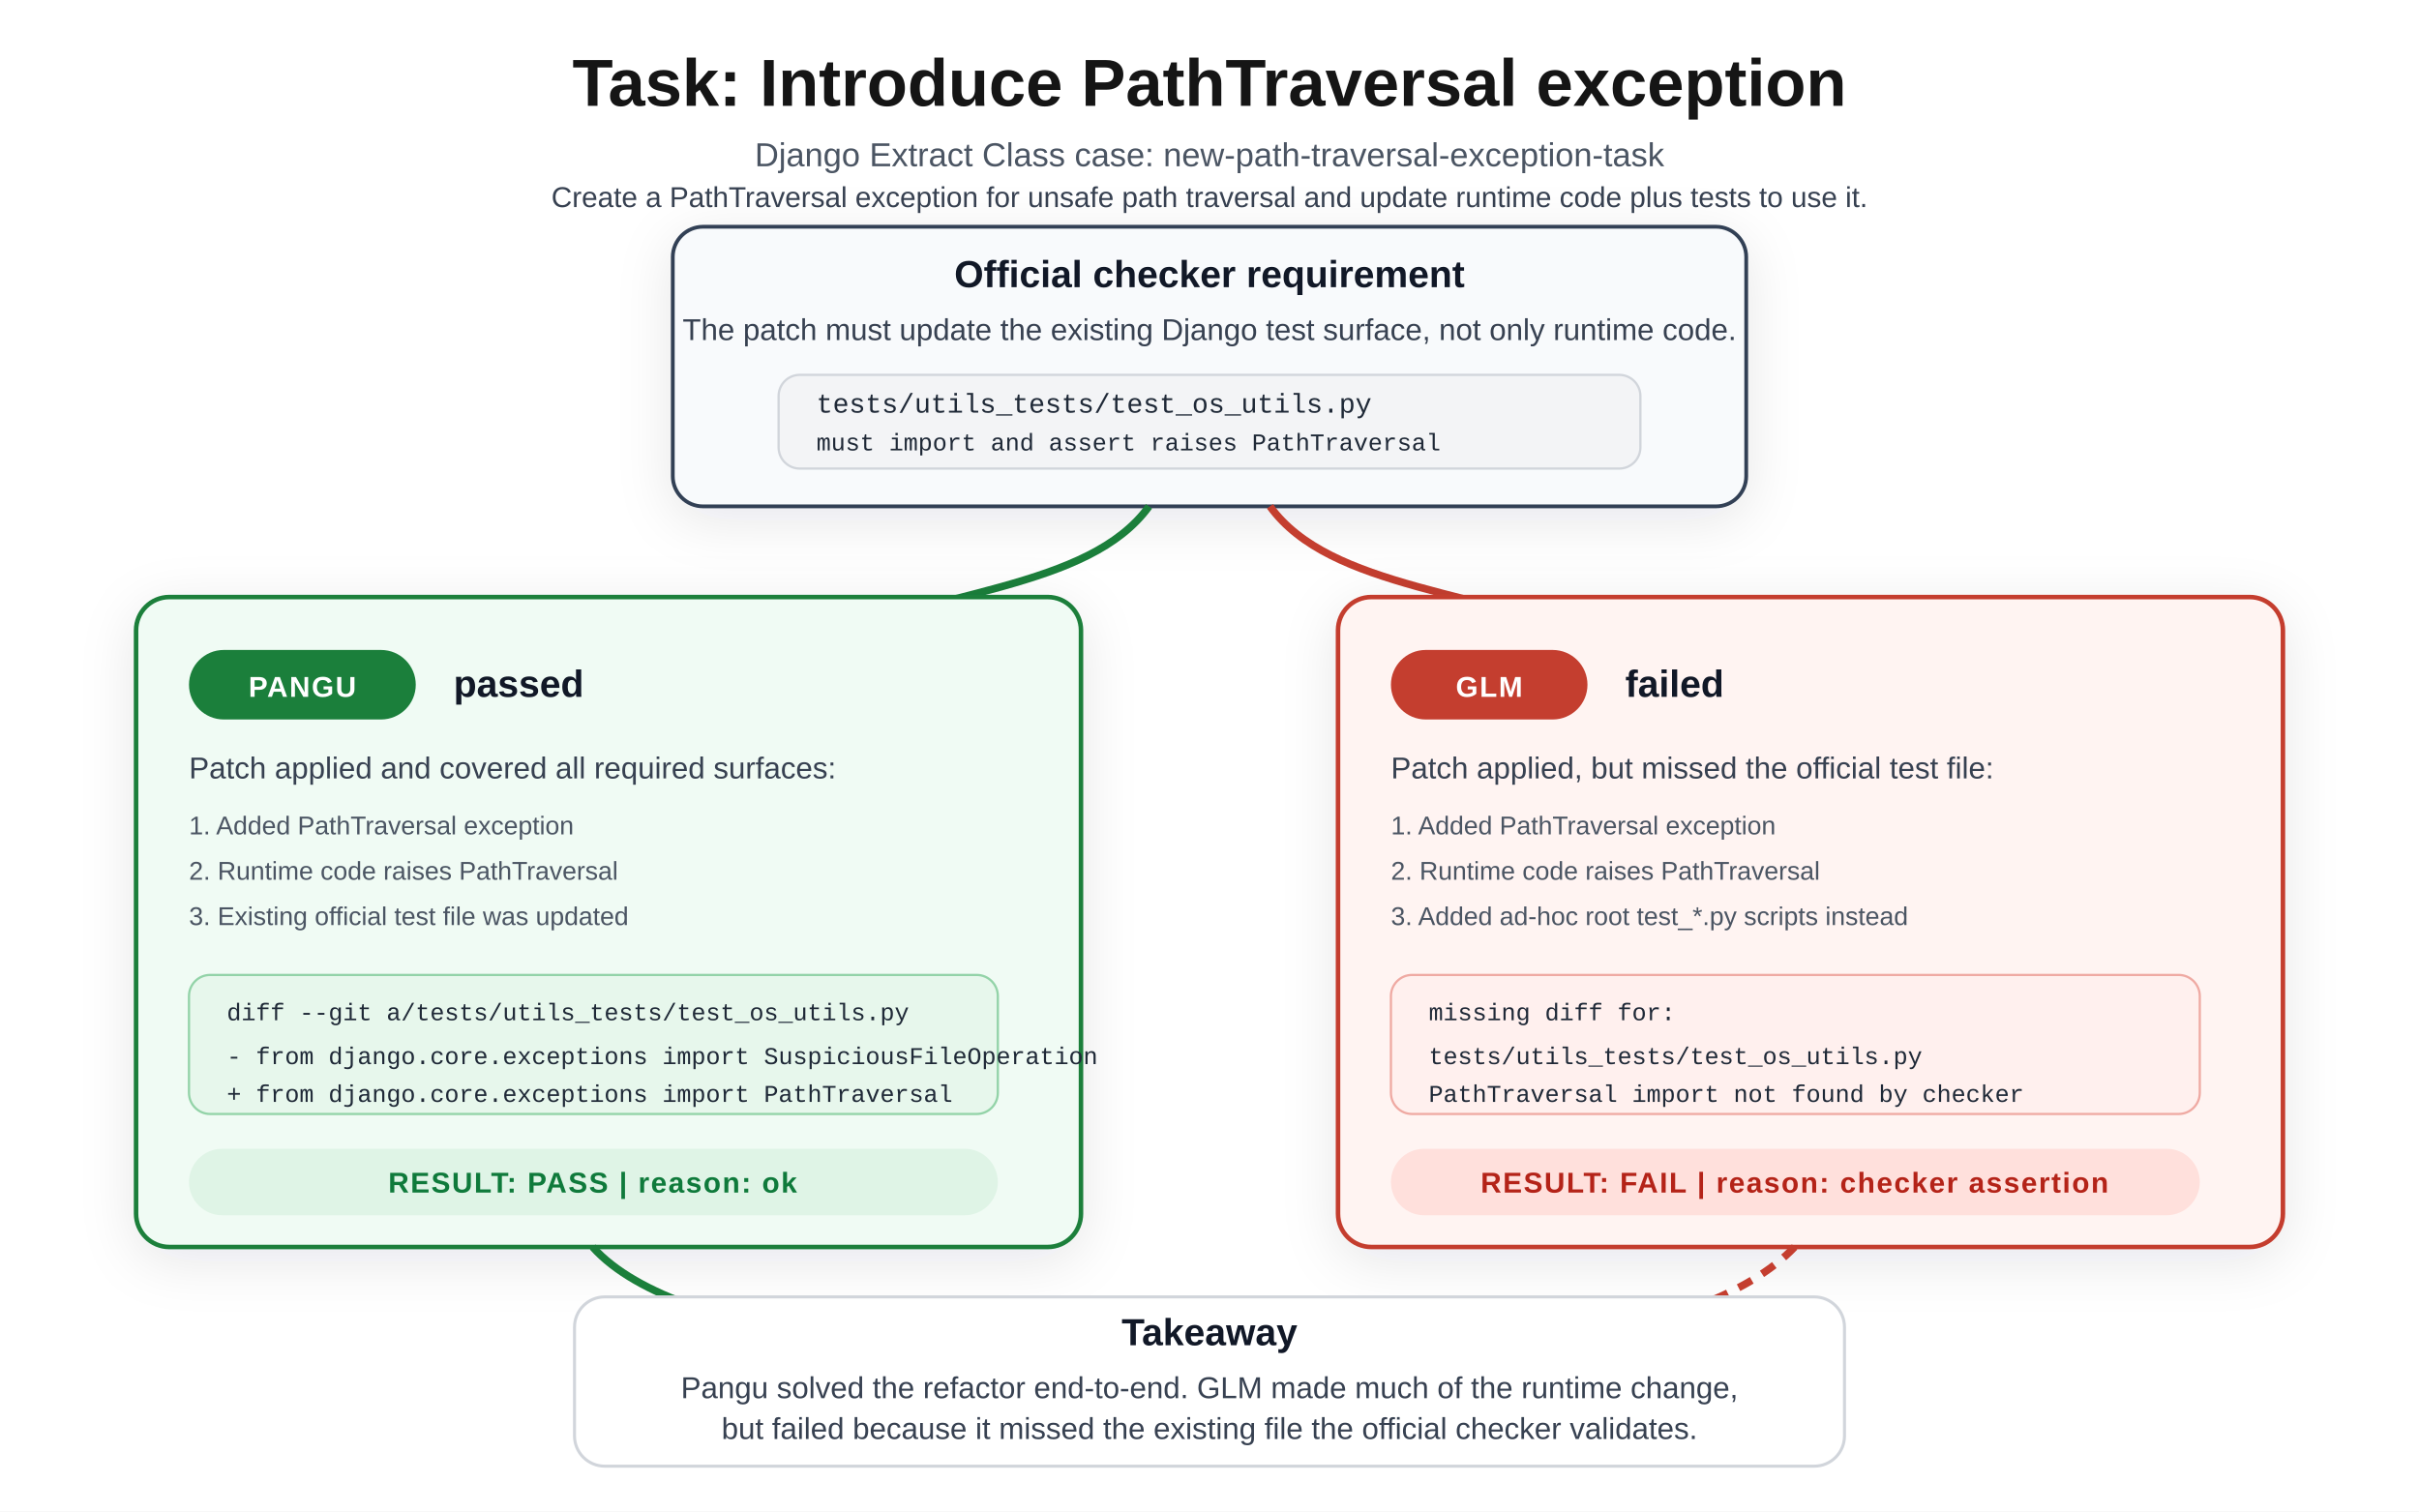
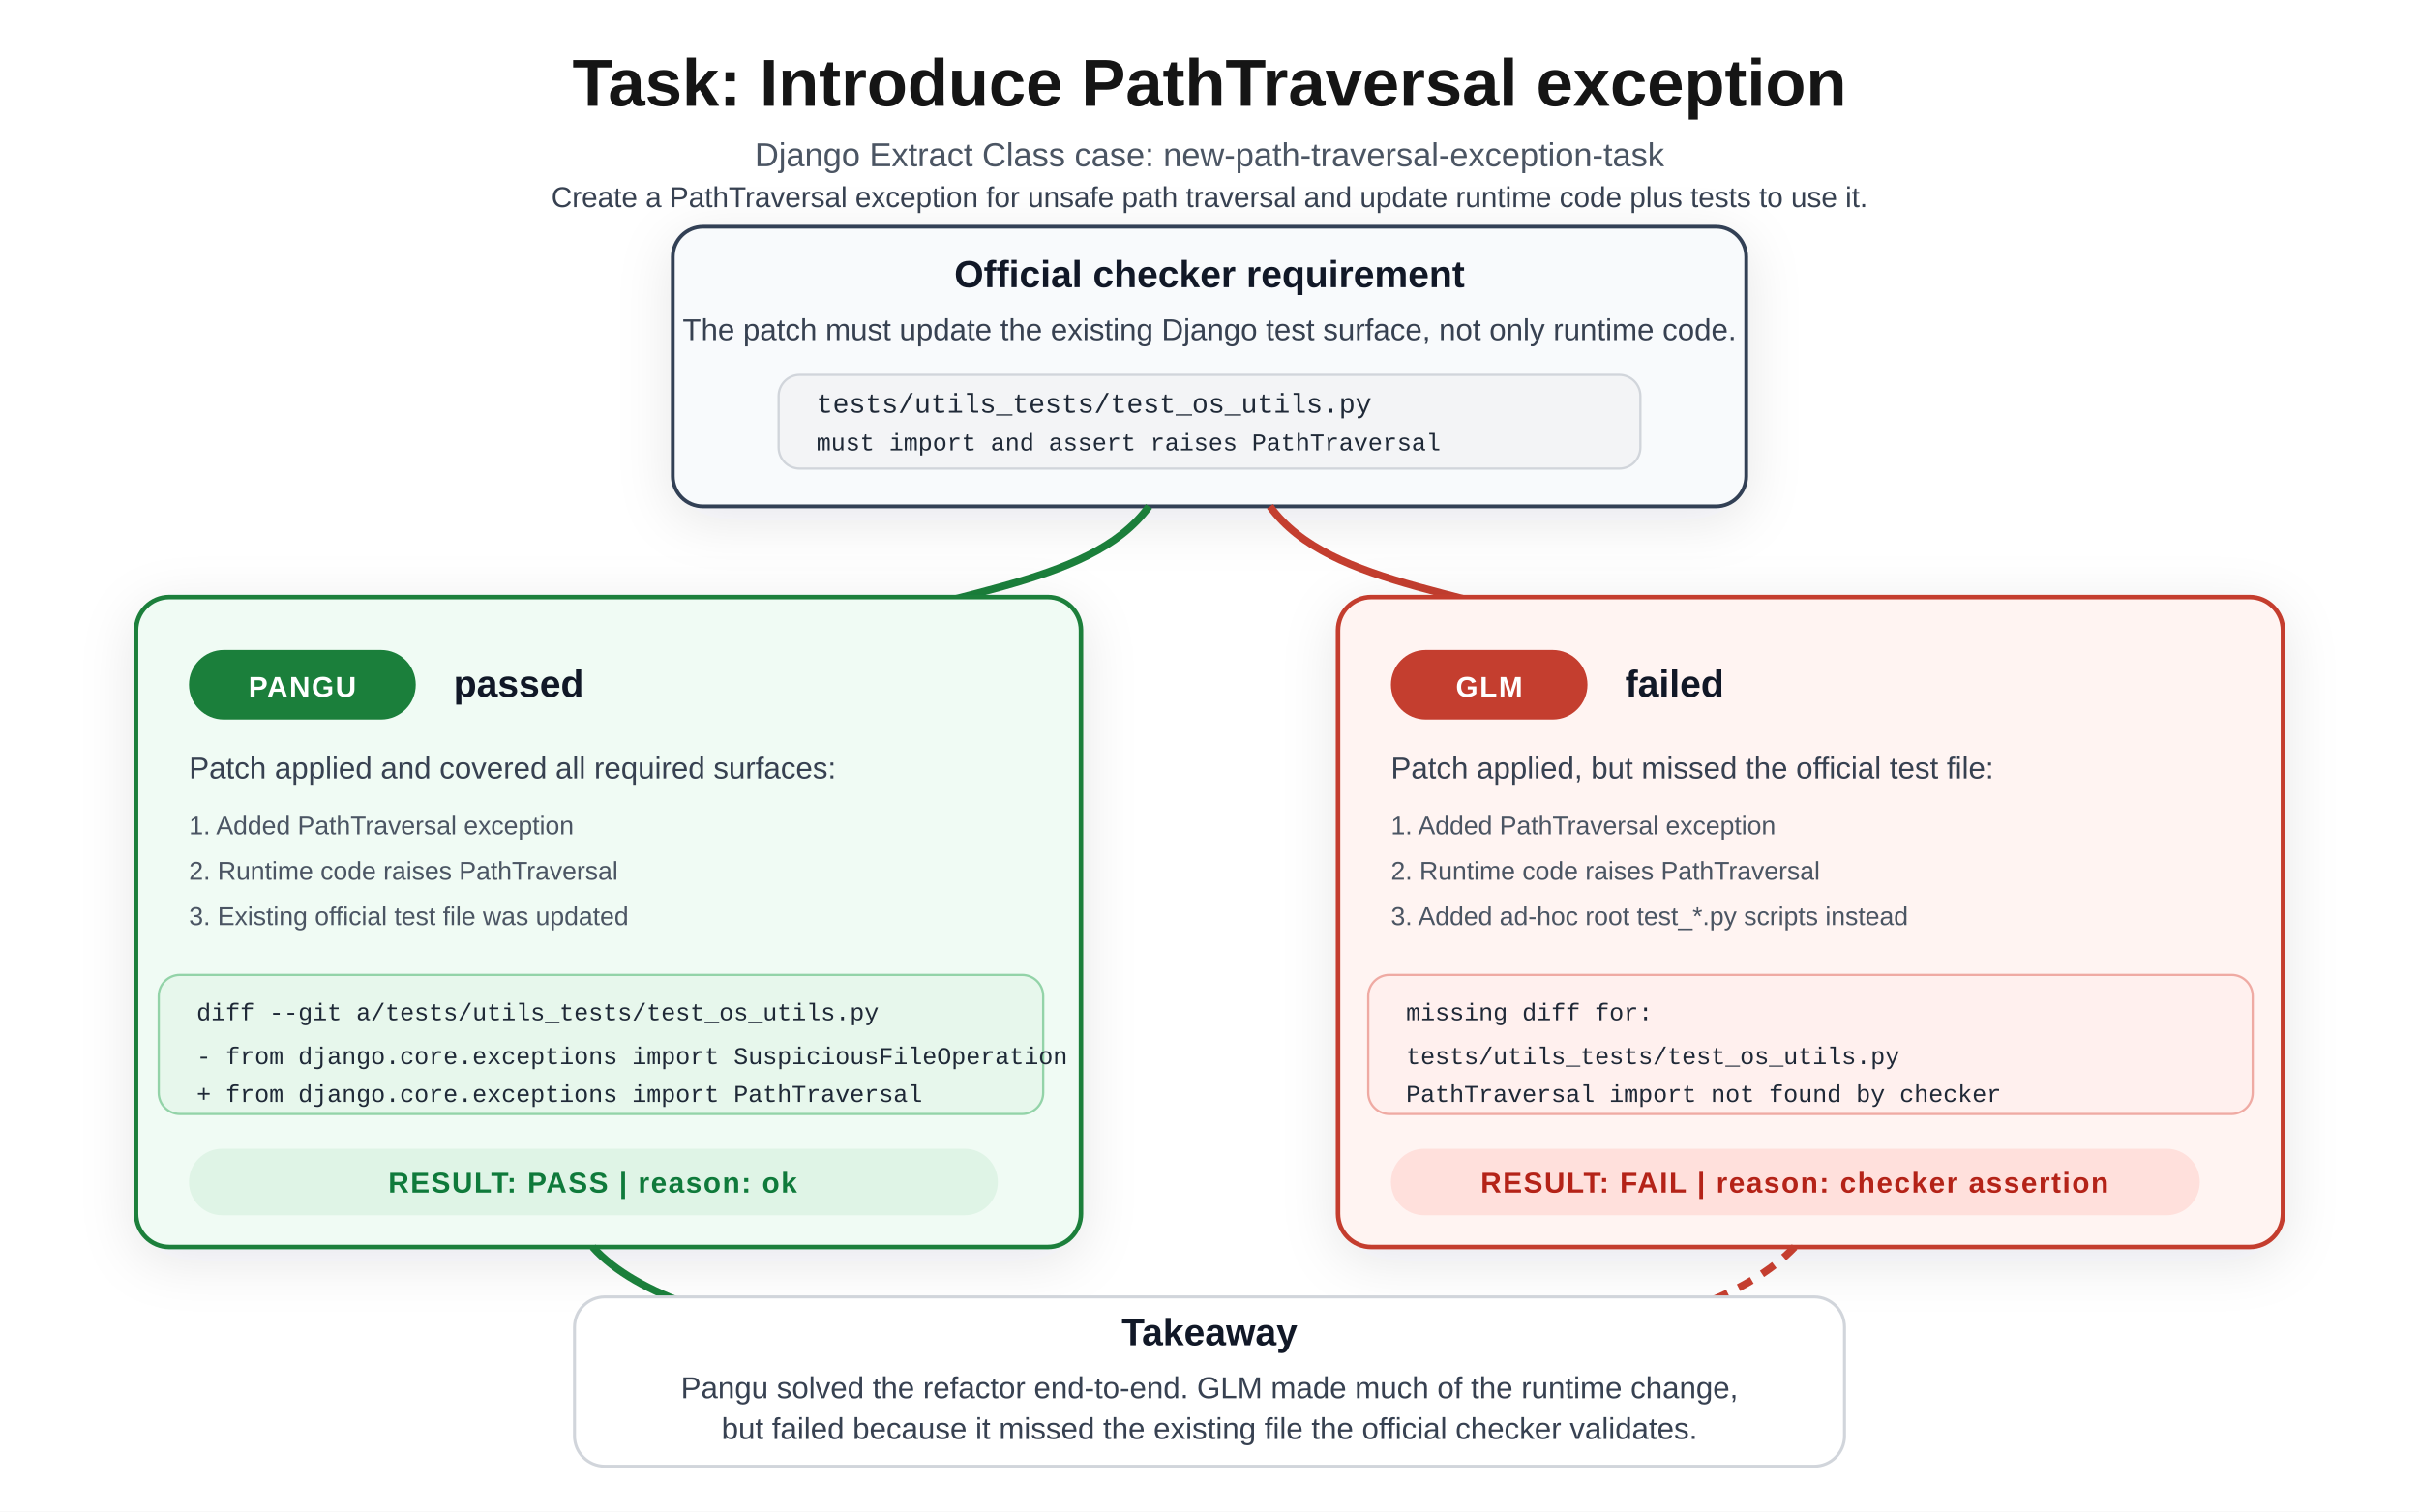
<svg xmlns="http://www.w3.org/2000/svg" width="1600" height="1000" viewBox="0 0 1600 1000" role="img" aria-labelledby="title desc">
  <defs>
    <style>
      .bg { fill: #ffffff; }
      .title { font: 700 44px Arial, Helvetica, sans-serif; fill: #151515; }
      .subtitle { font: 400 22px Arial, Helvetica, sans-serif; fill: #4b5563; }
      .taskdesc { font: 400 19px Arial, Helvetica, sans-serif; fill: #374151; }
      .section { font: 700 25px Arial, Helvetica, sans-serif; fill: #111827; }
      .body { font: 400 20px Arial, Helvetica, sans-serif; fill: #374151; }
      .small { font: 400 17px Arial, Helvetica, sans-serif; fill: #4b5563; }
      .mono { font: 400 18px Consolas, "Liberation Mono", monospace; fill: #1f2937; }
      .mono-small { font: 400 16px Consolas, "Liberation Mono", monospace; fill: #1f2937; }
      .pill { font: 700 19px Arial, Helvetica, sans-serif; letter-spacing: 1px; }
      .pass { fill: #0f7a3b; }
      .fail { fill: #b42318; }
      .muted { fill: #6b7280; }
      .card { fill: #ffffff; stroke: #d1d5db; stroke-width: 2; rx: 20; }
      .pangu-card { fill: #f0fbf4; stroke: #1b7f3b; stroke-width: 3; rx: 22; }
      .glm-card { fill: #fff4f2; stroke: #c43e2f; stroke-width: 3; rx: 22; }
      .checker-card { fill: #f8fafc; stroke: #334155; stroke-width: 2.5; rx: 20; }
      .code { fill: #f3f4f6; stroke: #d1d5db; stroke-width: 1.5; rx: 14; }
      .green-code { fill: #e7f7ec; stroke: #93d3a8; stroke-width: 1.5; rx: 14; }
      .red-code { fill: #fff0ee; stroke: #efaaa3; stroke-width: 1.5; rx: 14; }
      .line { stroke: #9ca3af; stroke-width: 3; fill: none; }
      .green-line { stroke: #1b7f3b; stroke-width: 5; fill: none; }
      .red-line { stroke: #c43e2f; stroke-width: 5; fill: none; }
      .dash { stroke-dasharray: 10 8; }
      .shadow { filter: drop-shadow(0px 8px 18px rgba(15, 23, 42, 0.10)); }
    </style>
    <marker id="arrow-grey" markerWidth="12" markerHeight="12" refX="10" refY="6" orient="auto">
      <path d="M2,2 L10,6 L2,10 Z" fill="#9ca3af" />
    </marker>
    <marker id="arrow-green" markerWidth="12" markerHeight="12" refX="10" refY="6" orient="auto">
      <path d="M2,2 L10,6 L2,10 Z" fill="#1b7f3b" />
    </marker>
    <marker id="arrow-red" markerWidth="12" markerHeight="12" refX="10" refY="6" orient="auto">
      <path d="M2,2 L10,6 L2,10 Z" fill="#c43e2f" />
    </marker>
  </defs>
  <rect class="bg" width="1600" height="1000" />
  <text x="800" y="70" class="title" text-anchor="middle">Task: Introduce PathTraversal exception</text>
  <text x="800" y="110" class="subtitle" text-anchor="middle">Django Extract Class case: new-path-traversal-exception-task</text>
  <text x="800" y="137" class="taskdesc" text-anchor="middle">Create a PathTraversal exception for unsafe path traversal and update runtime code plus tests to use it.</text>
  <rect x="445" y="150" width="710" height="185" class="checker-card shadow" />
  <text x="800" y="190" class="section" text-anchor="middle">Official checker requirement</text>
  <text x="800" y="225" class="body" text-anchor="middle">The patch must update the existing Django test surface, not only runtime code.</text>
  <rect x="515" y="248" width="570" height="62" class="code" />
  <text x="540" y="273" class="mono">tests/utils_tests/test_os_utils.py</text>
  <text x="540" y="298" class="mono-small">must import and assert raises PathTraversal</text>
  <path d="M760 335 C720 390, 620 390, 520 430" class="green-line" marker-end="url(#arrow-green)" />
  <path d="M840 335 C880 390, 980 390, 1080 430" class="red-line" marker-end="url(#arrow-red)" />
  <rect x="90" y="395" width="625" height="430" class="pangu-card shadow" />
  <rect x="885" y="395" width="625" height="430" class="glm-card shadow" />
  <rect x="125" y="430" width="150" height="46" rx="23" fill="#1b7f3b" />
  <text x="200" y="461" class="pill" text-anchor="middle" fill="#ffffff">PANGU</text>
  <text x="300" y="461" class="section">passed</text>
  <rect x="920" y="430" width="130" height="46" rx="23" fill="#c43e2f" />
  <text x="985" y="461" class="pill" text-anchor="middle" fill="#ffffff">GLM</text>
  <text x="1075" y="461" class="section">failed</text>
  <text x="125" y="515" class="body">Patch applied and covered all required surfaces:</text>
  <text x="125" y="552" class="small">1. Added PathTraversal exception</text>
  <text x="125" y="582" class="small">2. Runtime code raises PathTraversal</text>
  <text x="125" y="612" class="small">3. Existing official test file was updated</text>
-   <rect x="125" y="645" width="535" height="92" class="green-code" />
-   <text x="150" y="675" class="mono-small">diff --git a/tests/utils_tests/test_os_utils.py</text>
-   <text x="150" y="704" class="mono-small">- from django.core.exceptions import SuspiciousFileOperation</text>
-   <text x="150" y="729" class="mono-small">+ from django.core.exceptions import PathTraversal</text>
+   <rect x="105" y="645" width="585" height="92" class="green-code" />
+   <text x="130" y="675" class="mono-small">diff --git a/tests/utils_tests/test_os_utils.py</text>
+   <text x="130" y="704" class="mono-small">- from django.core.exceptions import SuspiciousFileOperation</text>
+   <text x="130" y="729" class="mono-small">+ from django.core.exceptions import PathTraversal</text>
  <rect x="125" y="760" width="535" height="44" rx="22" fill="#dff4e6" />
  <text x="392" y="789" class="pill pass" text-anchor="middle">RESULT: PASS  |  reason: ok</text>
  <text x="920" y="515" class="body">Patch applied, but missed the official test file:</text>
  <text x="920" y="552" class="small">1. Added PathTraversal exception</text>
  <text x="920" y="582" class="small">2. Runtime code raises PathTraversal</text>
  <text x="920" y="612" class="small">3. Added ad-hoc root test_*.py scripts instead</text>
-   <rect x="920" y="645" width="535" height="92" class="red-code" />
-   <text x="945" y="675" class="mono-small">missing diff for:</text>
-   <text x="945" y="704" class="mono-small">tests/utils_tests/test_os_utils.py</text>
-   <text x="945" y="729" class="mono-small">PathTraversal import not found by checker</text>
+   <rect x="905" y="645" width="585" height="92" class="red-code" />
+   <text x="930" y="675" class="mono-small">missing diff for:</text>
+   <text x="930" y="704" class="mono-small">tests/utils_tests/test_os_utils.py</text>
+   <text x="930" y="729" class="mono-small">PathTraversal import not found by checker</text>
  <rect x="920" y="760" width="535" height="44" rx="22" fill="#ffe0dc" />
  <text x="1187" y="789" class="pill fail" text-anchor="middle">RESULT: FAIL  |  reason: checker assertion</text>
  <path d="M392 825 C450 890, 650 902, 800 902" class="green-line" marker-end="url(#arrow-green)" />
  <path d="M1187 825 C1125 890, 950 902, 820 902" class="red-line dash" marker-end="url(#arrow-red)" />
  <rect x="380" y="858" width="840" height="112" class="card" />
  <text x="800" y="890" class="section" text-anchor="middle">Takeaway</text>
  <text x="800" y="925" class="body" text-anchor="middle">Pangu solved the refactor end-to-end. GLM made much of the runtime change,</text>
  <text x="800" y="952" class="body" text-anchor="middle">but failed because it missed the existing file the official checker validates.</text>
</svg>
